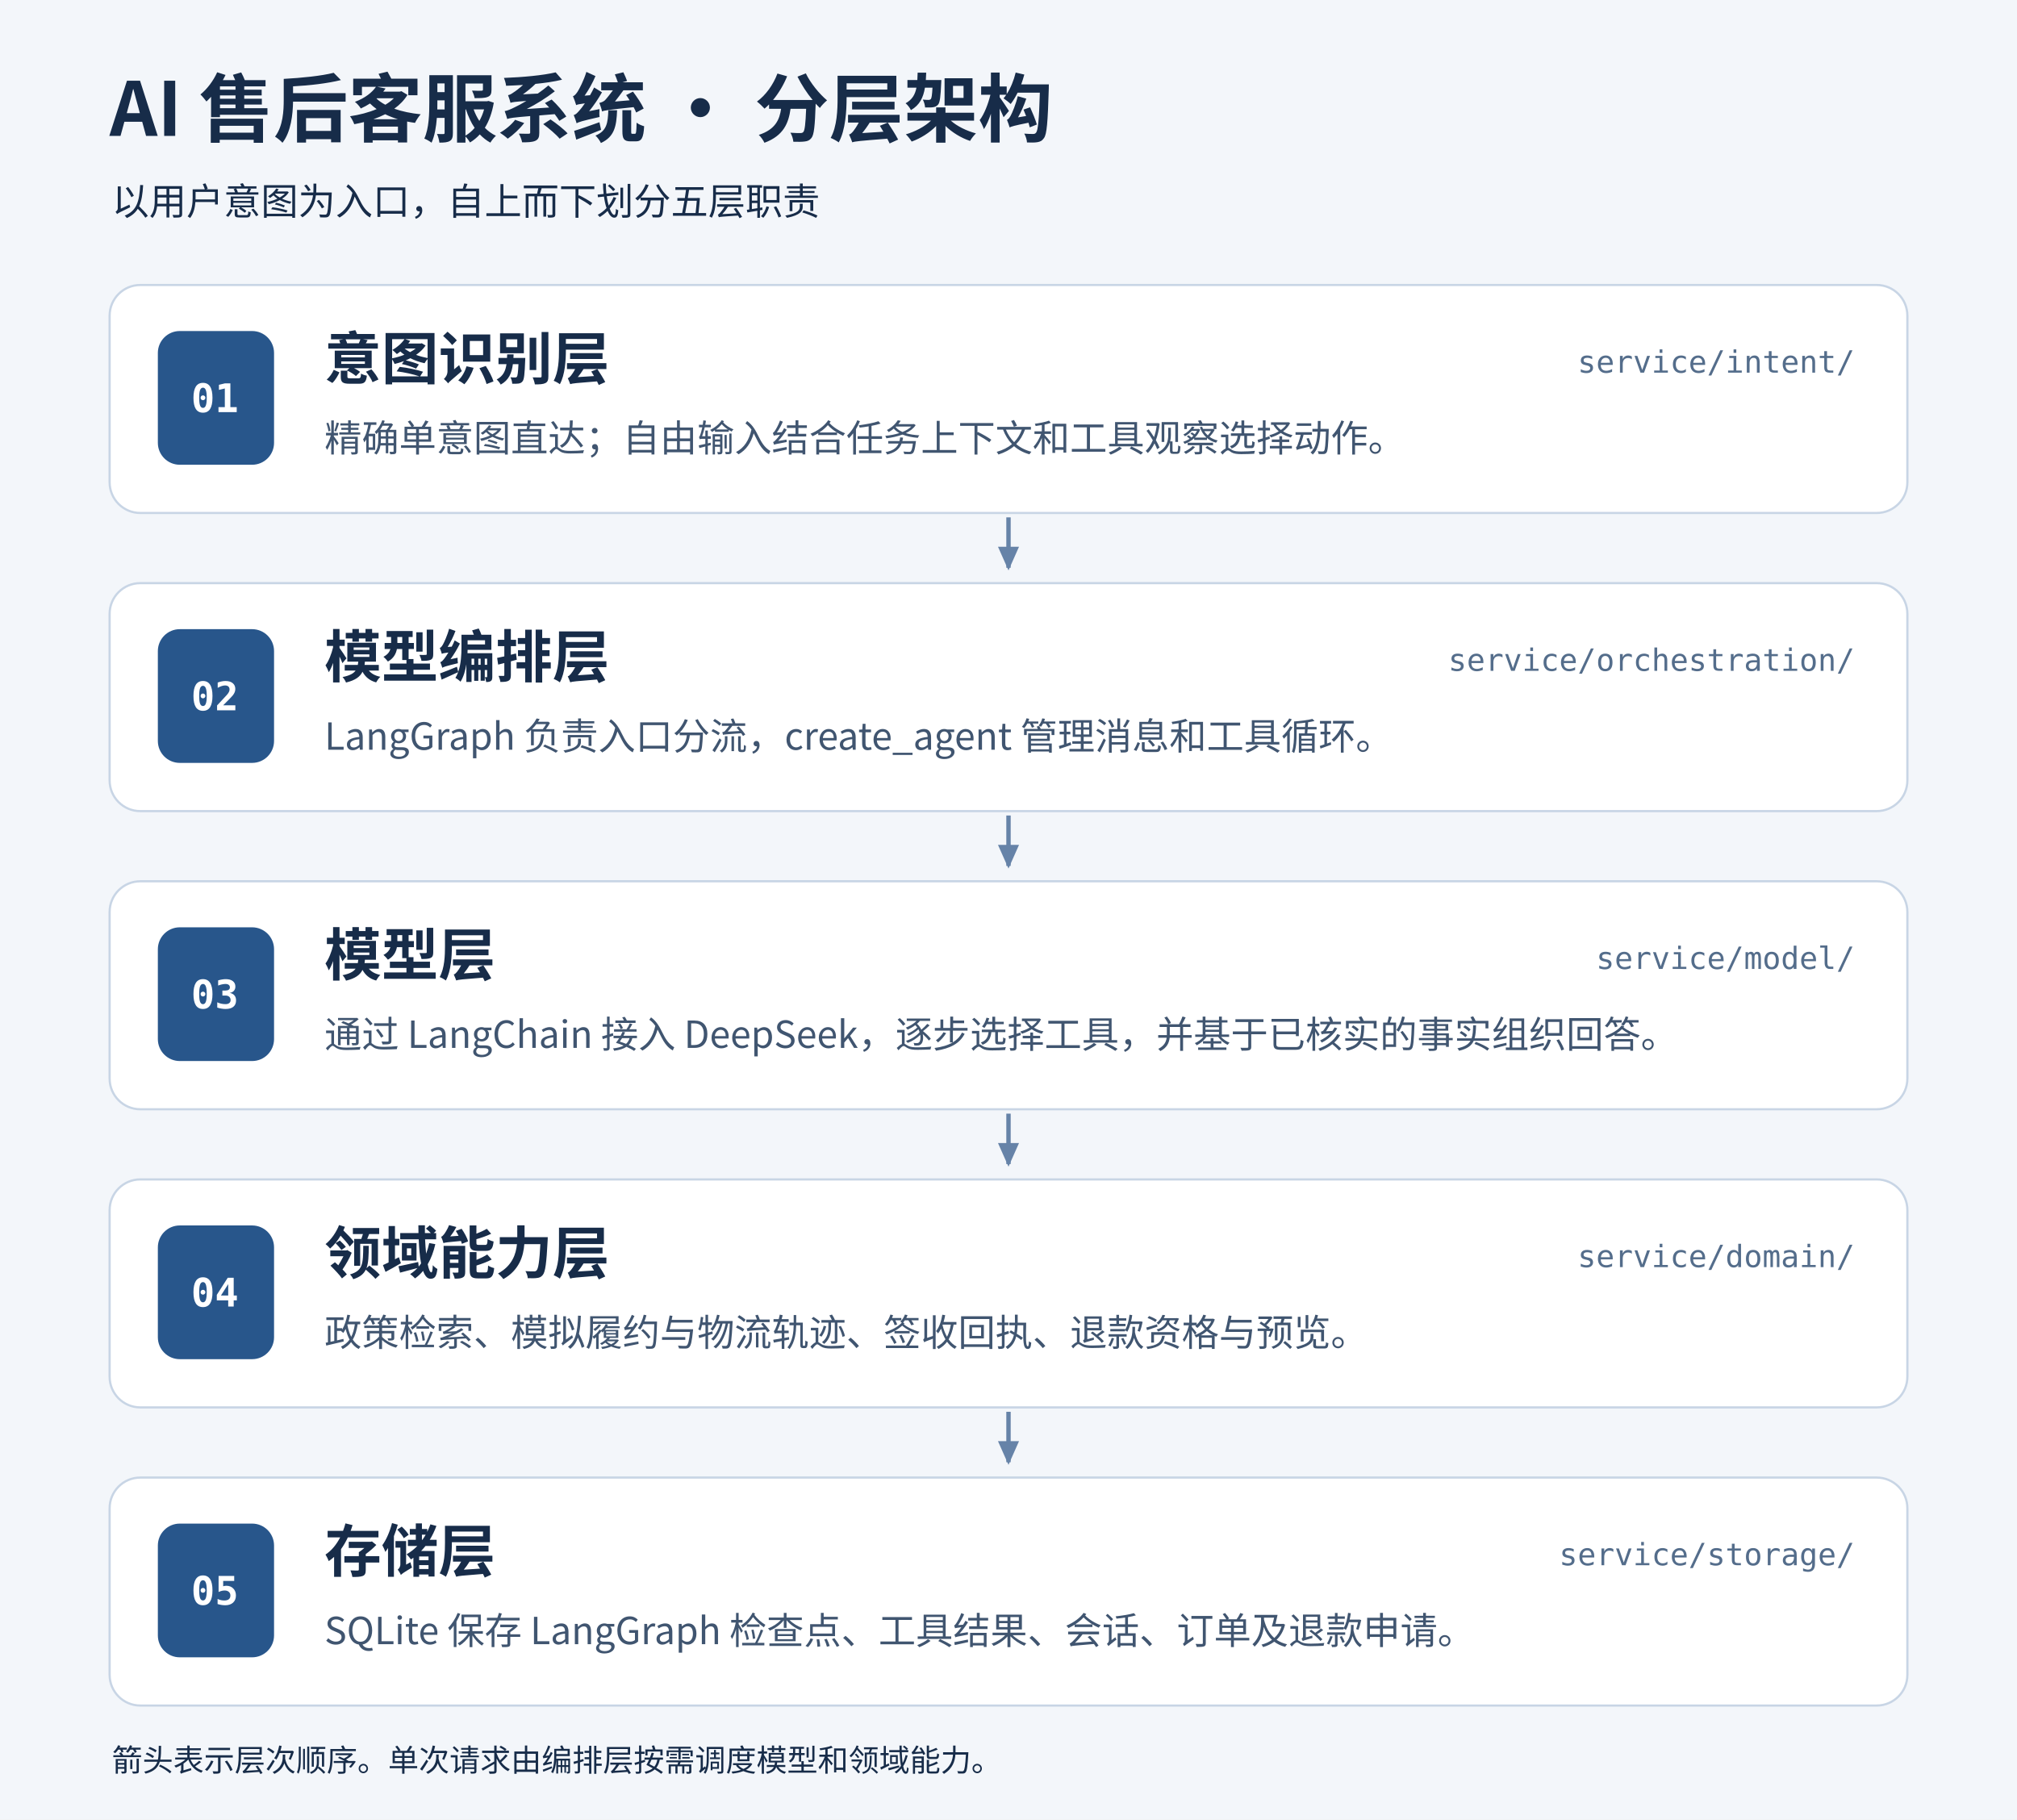
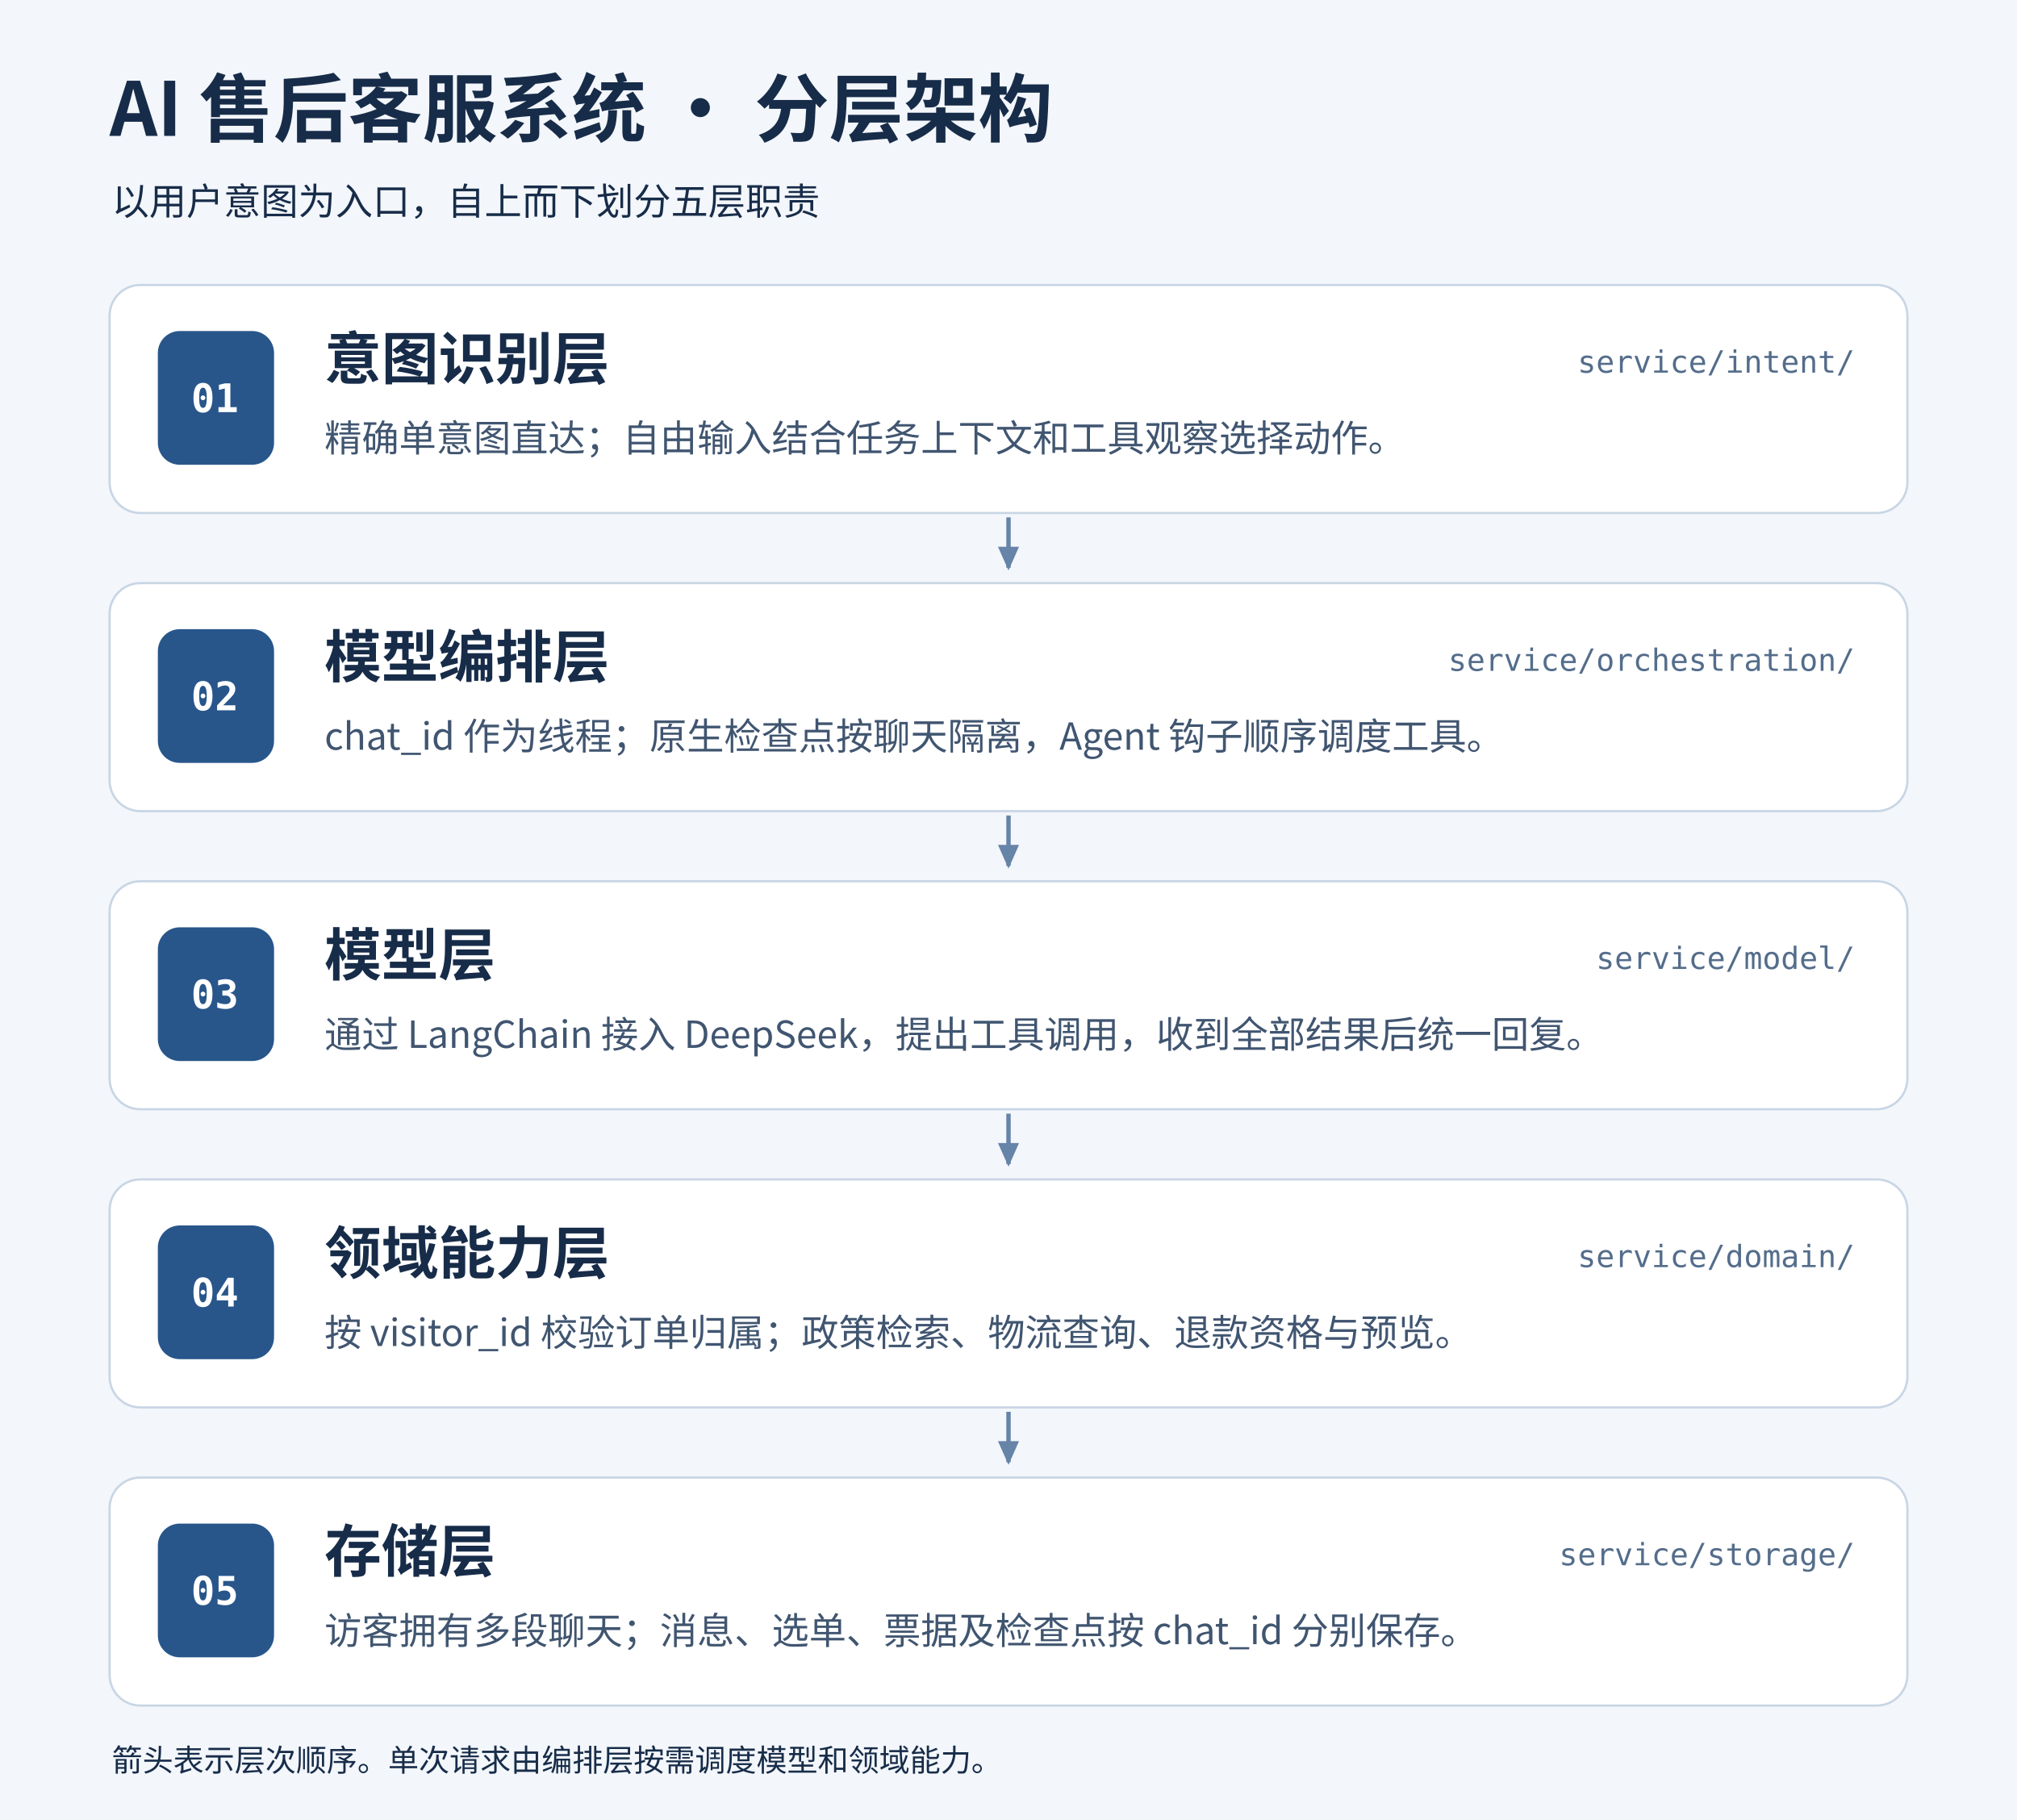
<svg xmlns="http://www.w3.org/2000/svg" width="920" height="830" viewBox="0 0 920 830" role="img" aria-labelledby="title desc">
  <style>
text{font-family:"PingFang SC","Microsoft YaHei","Noto Sans CJK SC",sans-serif;fill:#172c49}
.heading{font-size:26px;font-weight:650}.detail{font-size:17px;fill:#405570}
.path{font:14px Menlo,Consolas,monospace;fill:#546d8b}.num{font:600 18px Menlo,monospace;fill:#fff}
</style>
  <defs>
    <marker id="down" viewBox="0 0 10 10" refX="8" refY="5" markerWidth="6" markerHeight="6" orient="auto">
      <path d="M0 1 9 5 0 9Z" fill="#6683a8" />
    </marker>
  </defs>
  <rect width="920" height="830" fill="#f3f6fa" />
  <text x="50" y="62" font-size="34" font-weight="700">AI 售后客服系统 · 分层架构</text>
  <text x="51" y="98" font-size="17" fill="#546d8b">以用户意图为入口，自上而下划分五层职责</text>
  <g transform="translate(50 130)">
    <rect width="820" height="104" rx="14" fill="#fff" stroke="#c8d5e5" />
    <rect x="22" y="21" width="53" height="61" rx="10" fill="#28568b" />
    <text class="num" x="48" y="58" text-anchor="middle">01</text>
    <text class="heading" x="98" y="43">意图识别层</text>
    <text class="path" x="796" y="40" text-anchor="end">service/intent/</text>
    <text class="detail" x="98" y="76">精确单意图直达；自由输入结合任务上下文和工具观察选择动作。</text>
  </g>
  <path d="M460 236v23" stroke="#6683a8" stroke-width="2" marker-end="url(#down)" />
  <g transform="translate(50 266)">
    <rect width="820" height="104" rx="14" fill="#fff" stroke="#c8d5e5" />
    <rect x="22" y="21" width="53" height="61" rx="10" fill="#28568b" />
    <text class="num" x="48" y="58" text-anchor="middle">02</text>
    <text class="heading" x="98" y="43">模型编排层</text>
    <text class="path" x="796" y="40" text-anchor="end">service/orchestration/</text>
-     <text class="detail" x="98" y="76">LangGraph 负责入口分流，create_agent 管理消息和工具循环。</text>
+     <text class="detail" x="98" y="76">chat_id 作为线程；原生检查点按聊天隔离，Agent 钩子顺序调度工具。</text>
  </g>
  <path d="M460 372v23" stroke="#6683a8" stroke-width="2" marker-end="url(#down)" />
  <g transform="translate(50 402)">
    <rect width="820" height="104" rx="14" fill="#fff" stroke="#c8d5e5" />
    <rect x="22" y="21" width="53" height="61" rx="10" fill="#28568b" />
    <text class="num" x="48" y="58" text-anchor="middle">03</text>
    <text class="heading" x="98" y="43">模型层</text>
    <text class="path" x="796" y="40" text-anchor="end">service/model/</text>
-     <text class="detail" x="98" y="76">通过 LangChain 接入 DeepSeek，逐步选择工具，并基于已核实的事实组织回答。</text>
+     <text class="detail" x="98" y="76">通过 LangChain 接入 DeepSeek，提出工具调用，收到全部结果后统一回复。</text>
  </g>
  <path d="M460 508v23" stroke="#6683a8" stroke-width="2" marker-end="url(#down)" />
  <g transform="translate(50 538)">
    <rect width="820" height="104" rx="14" fill="#fff" stroke="#c8d5e5" />
    <rect x="22" y="21" width="53" height="61" rx="10" fill="#28568b" />
    <text class="num" x="48" y="58" text-anchor="middle">04</text>
    <text class="heading" x="98" y="43">领域能力层</text>
    <text class="path" x="796" y="40" text-anchor="end">service/domain/</text>
-     <text class="detail" x="98" y="76">政策检索、模拟履约与物流轨迹、签收回执、退款资格与预览。</text>
+     <text class="detail" x="98" y="76">按 visitor_id 校验订单归属；政策检索、物流查询、退款资格与预览。</text>
  </g>
  <path d="M460 644v23" stroke="#6683a8" stroke-width="2" marker-end="url(#down)" />
  <g transform="translate(50 674)">
    <rect width="820" height="104" rx="14" fill="#fff" stroke="#c8d5e5" />
    <rect x="22" y="21" width="53" height="61" rx="10" fill="#28568b" />
    <text class="num" x="48" y="58" text-anchor="middle">05</text>
    <text class="heading" x="98" y="43">存储层</text>
    <text class="path" x="796" y="40" text-anchor="end">service/storage/</text>
-     <text class="detail" x="98" y="76">SQLite 保存 LangGraph 检查点、工具结果、会话、订单及退款申请。</text>
+     <text class="detail" x="98" y="76">访客拥有多段聊天；消息、选单、票据及检查点按 chat_id 分别保存。</text>
  </g>
  <text x="51" y="808" font-size="14" fill="#546d8b">箭头表示层次顺序。单次请求由编排层按需调度模型和领域能力。</text>
</svg>
